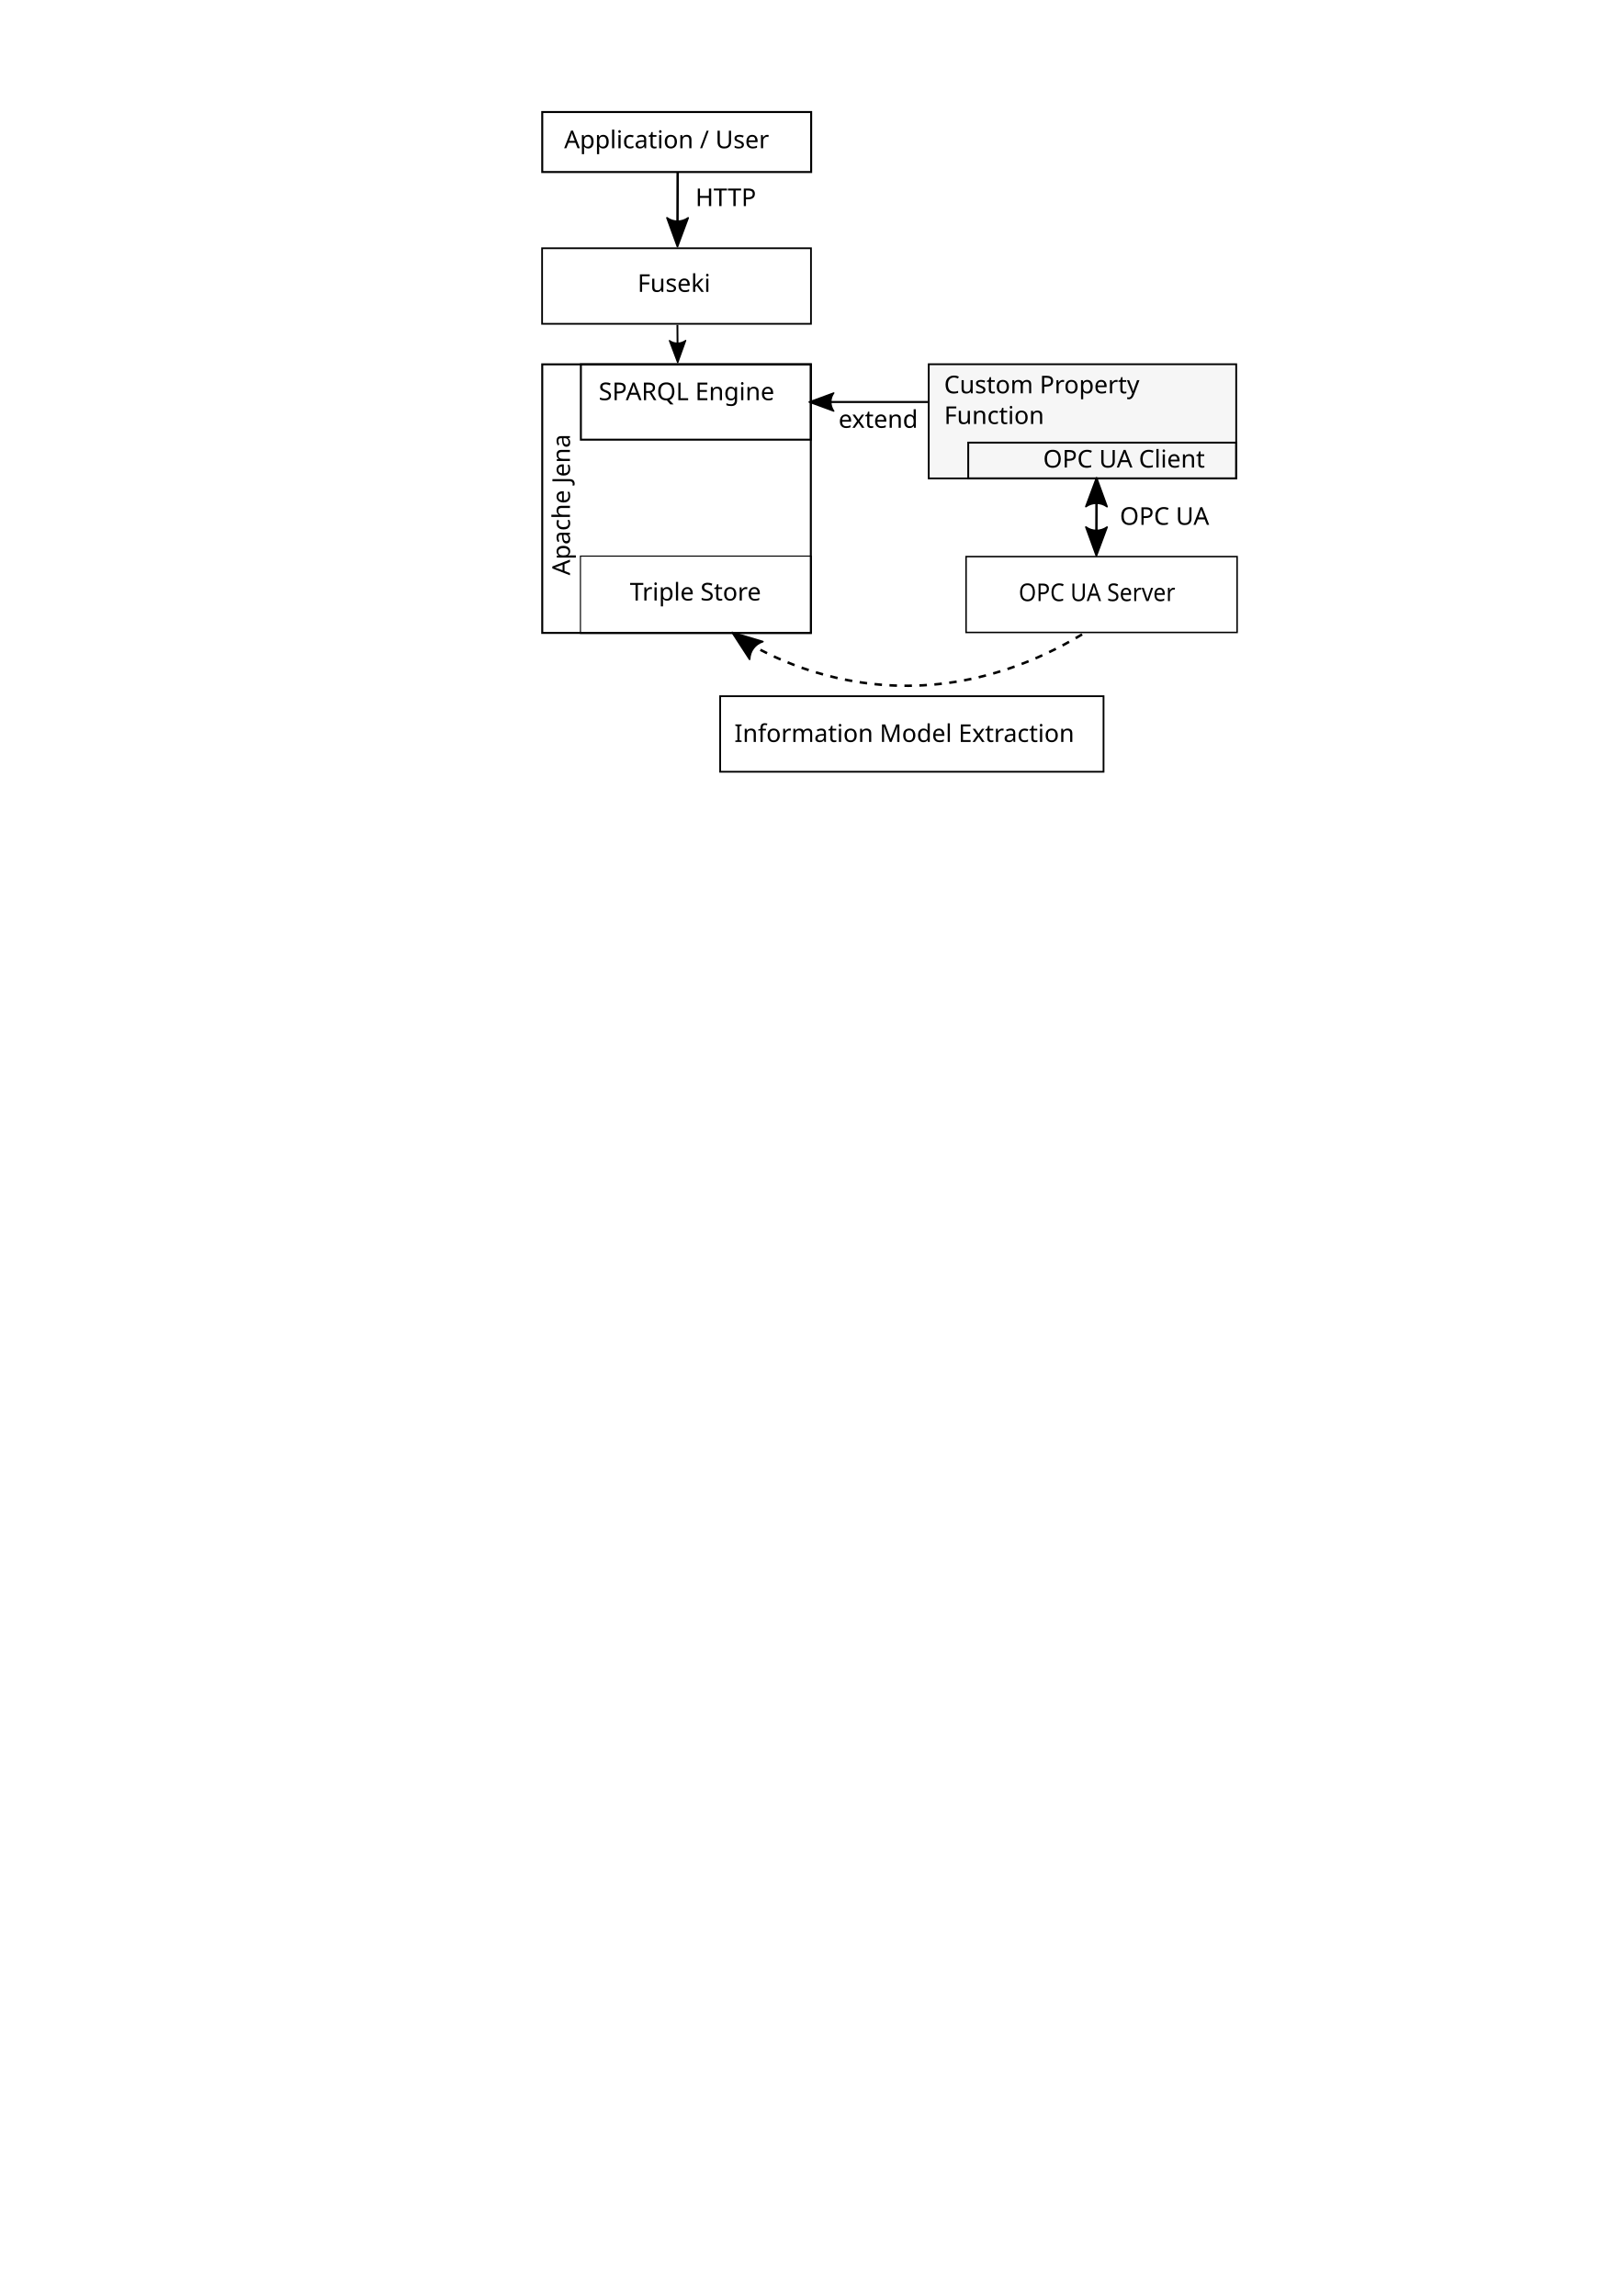
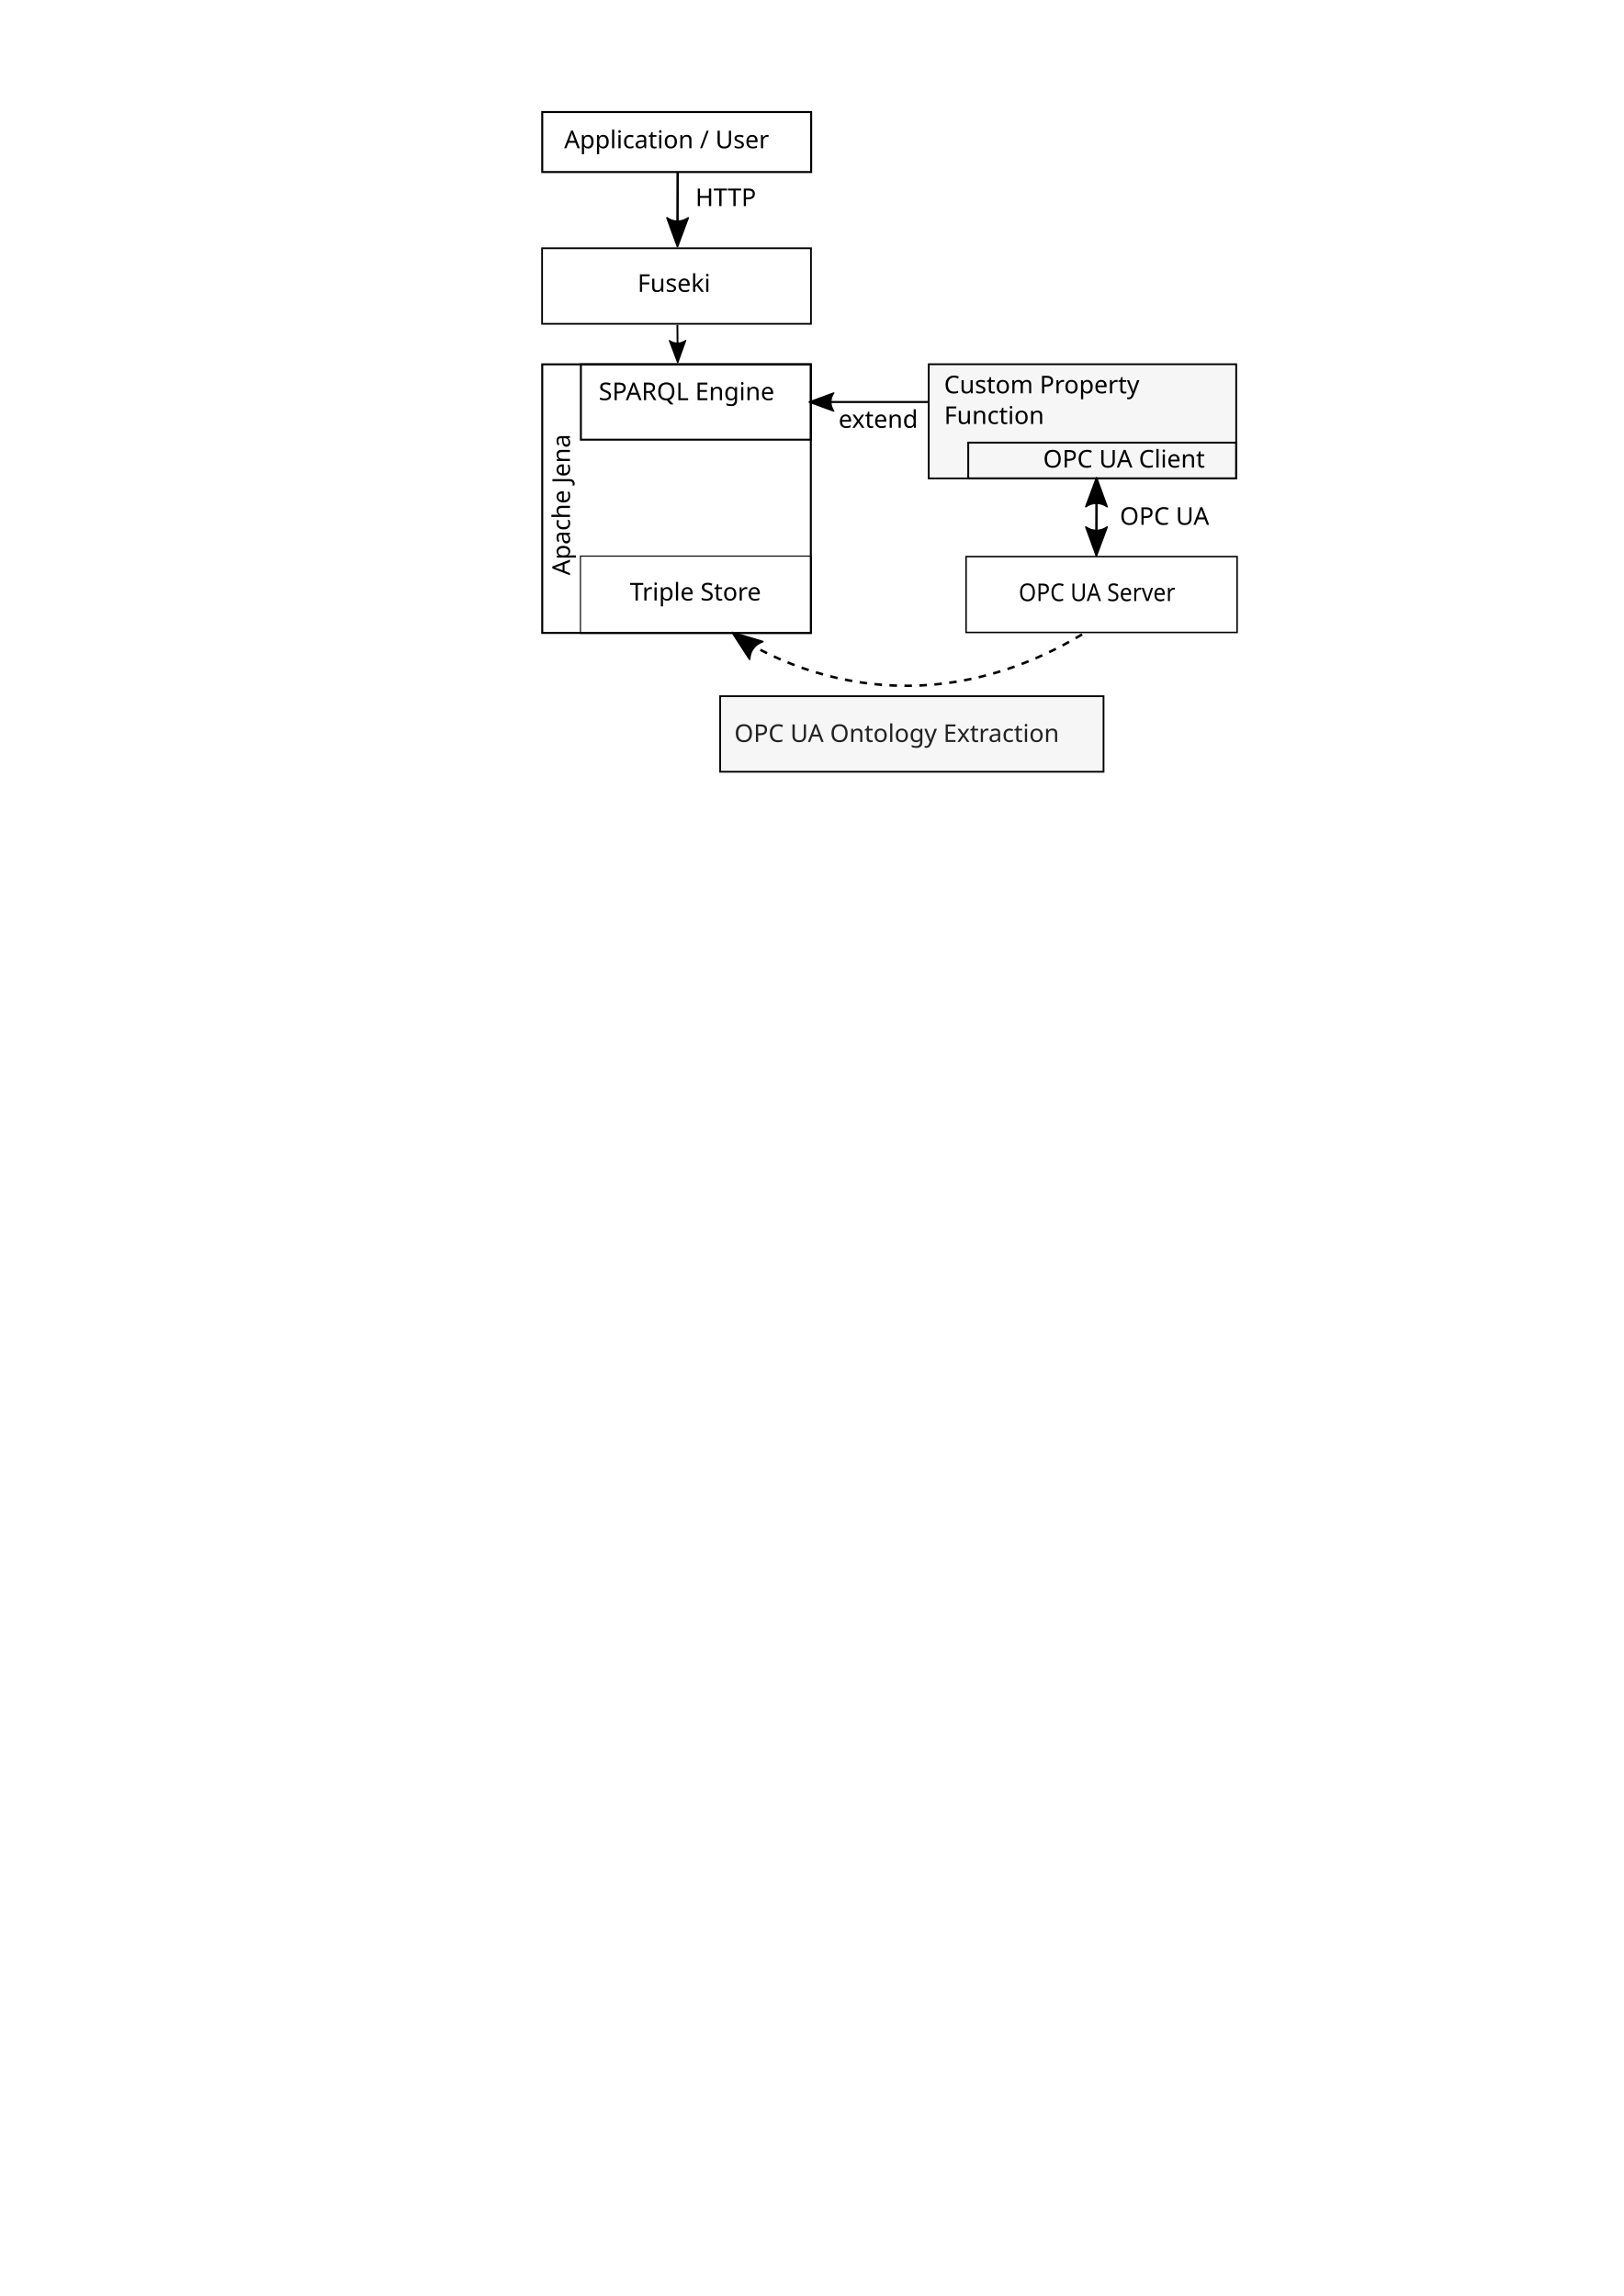
<svg xmlns="http://www.w3.org/2000/svg" xmlns:xlink="http://www.w3.org/1999/xlink" width="210mm" height="297mm" viewBox="0 0 210 297" version="1.1" id="svg8">
  <defs id="defs2">
    <marker style="overflow:visible;" id="marker3065" refX="0.0" refY="0.0" orient="auto">
      <path transform="scale(1.1) rotate(180) translate(1,0)" d="M 8.719,4.034 L -2.207,0.016 L 8.719,-4.002 C 6.973,-1.63 6.983,1.616 8.719,4.034 z " style="fill-rule:evenodd;stroke-width:0.625;stroke-linejoin:round;stroke:#000000;stroke-opacity:1;fill:#000000;fill-opacity:1" id="path3063" />
    </marker>
    <marker style="overflow:visible;" id="marker2995" refX="0.0" refY="0.0" orient="auto">
      <path transform="scale(1.1) rotate(180) translate(1,0)" d="M 8.719,4.034 L -2.207,0.016 L 8.719,-4.002 C 6.973,-1.63 6.983,1.616 8.719,4.034 z " style="fill-rule:evenodd;stroke-width:0.625;stroke-linejoin:round;stroke:#000000;stroke-opacity:1;fill:#000000;fill-opacity:1" id="path2993" />
    </marker>
    <marker orient="auto" refY="0.0" refX="0.0" id="Arrow2Lstart" style="overflow:visible">
      <path id="path911" style="fill-rule:evenodd;stroke-width:0.625;stroke-linejoin:round;stroke:#000000;stroke-opacity:1;fill:#000000;fill-opacity:1" d="M 8.719,4.034 L -2.207,0.016 L 8.719,-4.002 C 6.973,-1.63 6.983,1.616 8.719,4.034 z " transform="scale(1.1) translate(1,0)" />
    </marker>
    <marker orient="auto" refY="0.0" refX="0.0" id="Arrow1Lstart" style="overflow:visible">
      <path id="path893" d="M 0.0,0.0 L 5.0,-5.0 L -12.5,0.0 L 5.0,5.0 L 0.0,0.0 z " style="fill-rule:evenodd;stroke:#000000;stroke-width:1pt;stroke-opacity:1;fill:#000000;fill-opacity:1" transform="scale(0.8) translate(12.5,0)" />
    </marker>
    <marker orient="auto" refY="0.0" refX="0.0" id="Arrow2Lend" style="overflow:visible;">
      <path id="path914" style="fill-rule:evenodd;stroke-width:0.625;stroke-linejoin:round;stroke:#000000;stroke-opacity:1;fill:#000000;fill-opacity:1" d="M 8.719,4.034 L -2.207,0.016 L 8.719,-4.002 C 6.973,-1.63 6.983,1.616 8.719,4.034 z " transform="scale(1.1) rotate(180) translate(1,0)" />
    </marker>
    <linearGradient id="linearGradient82">
      <stop style="stop-color:#000000;stop-opacity:1;" offset="0" id="stop78" />
      <stop style="stop-color:#000000;stop-opacity:0;" offset="1" id="stop80" />
    </linearGradient>
    <linearGradient xlink:href="#linearGradient82" id="linearGradient84" x1="85.794" y1="22.514" x2="85.526" y2="29.73" gradientUnits="userSpaceOnUse" gradientTransform="translate(-0.2672695,-0.6681738)" />
    <marker orient="auto" refY="0" refX="0" id="Arrow2Lend-0" style="overflow:visible">
      <path id="path914-1" style="fill:#000000;fill-opacity:1;fill-rule:evenodd;stroke:#000000;stroke-width:0.625;stroke-linejoin:round;stroke-opacity:1" d="M 8.719,4.034 -2.207,0.016 8.719,-4.002 c -1.745,2.372 -1.735,5.617 -6e-7,8.035 z" transform="matrix(-1.1,0,0,-1.1,-1.1,0)" />
    </marker>
    <marker orient="auto" refY="0" refX="0" id="Arrow2Lend-0-9" style="overflow:visible">
      <path id="path914-1-0" style="fill:#000000;fill-opacity:1;fill-rule:evenodd;stroke:#000000;stroke-width:0.625;stroke-linejoin:round;stroke-opacity:1" d="M 8.719,4.034 -2.207,0.016 8.719,-4.002 c -1.745,2.372 -1.735,5.617 -6e-7,8.035 z" transform="matrix(-1.1,0,0,-1.1,-1.1,0)" />
    </marker>
  </defs>
  <g id="layer1">
    <rect style="opacity:1;vector-effect:none;fill:none;fill-opacity:0.169;fill-rule:evenodd;stroke:#000000;stroke-width:0.26;stroke-linecap:butt;stroke-linejoin:miter;stroke-miterlimit:4;stroke-dasharray:none;stroke-dashoffset:0;stroke-opacity:1" id="rect10" width="34.74" height="34.74" x="70.13" y="47.13" />
    <rect style="opacity:1;vector-effect:none;fill:none;fill-opacity:0.169;fill-rule:evenodd;stroke:#000000;stroke-width:0.225;stroke-linecap:butt;stroke-linejoin:miter;stroke-miterlimit:4;stroke-dasharray:none;stroke-dashoffset:0;stroke-opacity:1" id="rect12" width="34.775" height="9.775" x="70.112" y="32.112" />
    <rect style="opacity:1;vector-effect:none;fill:none;fill-opacity:0.169;fill-rule:evenodd;stroke:#000000;stroke-width:0.254;stroke-linecap:butt;stroke-linejoin:miter;stroke-miterlimit:4;stroke-dasharray:none;stroke-dashoffset:0;stroke-opacity:1" id="rect14" width="29.746" height="9.746" x="75.127" y="47.127" />
    <text xml:space="preserve" style="font-style:normal;font-weight:normal;font-size:3.175px;line-height:1.25;font-family:sans-serif;letter-spacing:0px;word-spacing:0px;fill:#000000;fill-opacity:1;stroke:none;stroke-width:0.265" x="77.434" y="51.762" id="text18">
      <tspan id="tspan16" x="77.434" y="51.762" style="stroke-width:0.265">SPARQL Engine</tspan>
    </text>
    <text xml:space="preserve" style="font-style:normal;font-weight:normal;font-size:3.175px;line-height:1.25;font-family:sans-serif;letter-spacing:0px;word-spacing:0px;fill:#000000;fill-opacity:1;stroke:none;stroke-width:0.265" x="82.455" y="37.754" id="text22">
      <tspan id="tspan20" x="82.455" y="37.754" style="stroke-width:0.265">Fuseki</tspan>
    </text>
    <text xml:space="preserve" style="font-style:normal;font-weight:normal;font-size:3.175px;line-height:1.25;font-family:sans-serif;letter-spacing:0px;word-spacing:0px;fill:#000000;fill-opacity:1;stroke:none;stroke-width:0.265" x="-74.418" y="73.715" id="text26" transform="rotate(-90)">
      <tspan id="tspan24" x="-74.418" y="73.715" style="stroke-width:0.265">Apache Jena</tspan>
    </text>
    <flowRoot xml:space="preserve" id="flowRoot28" style="fill:black;fill-opacity:1;stroke:none;font-family:sans-serif;font-style:normal;font-weight:normal;font-size:12px;line-height:1.25;letter-spacing:0px;word-spacing:0px">
      <flowRegion id="flowRegion30">
        <rect id="rect32" width="124.249" height="52.528" x="493.965" y="163.885" />
      </flowRegion>
      <flowPara id="flowPara34" />
    </flowRoot>
    <rect style="opacity:1;vector-effect:none;fill:#cccccc;fill-opacity:0.169;fill-rule:evenodd;stroke:#000000;stroke-width:0.231;stroke-linecap:butt;stroke-linejoin:miter;stroke-miterlimit:4;stroke-dasharray:none;stroke-dashoffset:0;stroke-opacity:1" id="rect36" width="39.769" height="14.769" x="120.116" y="47.116" />
    <text xml:space="preserve" style="font-style:normal;font-weight:normal;font-size:3.175px;line-height:1.25;font-family:sans-serif;letter-spacing:0px;word-spacing:0px;fill:#000000;fill-opacity:1;stroke:none;stroke-width:0.265" x="134.916" y="60.481" id="text40">
      <tspan x="134.916" y="60.481" style="stroke-width:0.265" id="tspan42">OPC UA Client </tspan>
    </text>
    <rect style="opacity:1;vector-effect:none;fill:none;fill-opacity:0.169;fill-rule:evenodd;stroke:#000000;stroke-width:0.192;stroke-linecap:butt;stroke-linejoin:miter;stroke-miterlimit:4;stroke-dasharray:none;stroke-dashoffset:0;stroke-opacity:1" id="rect44" width="35.054" height="9.808" x="124.946" y="72" />
    <text xml:space="preserve" style="font-style:normal;font-weight:normal;font-size:3.052px;line-height:1.25;font-family:sans-serif;letter-spacing:0px;word-spacing:0px;fill:#000000;fill-opacity:1;stroke:none;stroke-width:0.254" x="137.141" y="74.697" id="text48" transform="scale(0.9606932,1.040915)">
      <tspan id="tspan46" x="137.141" y="74.697" style="stroke-width:0.254">OPC UA Server</tspan>
    </text>
    <flowRoot xml:space="preserve" id="flowRoot50" style="fill:black;fill-opacity:1;stroke:none;font-family:sans-serif;font-style:normal;font-weight:normal;font-size:12px;line-height:1.25;letter-spacing:0px;word-spacing:0px">
      <flowRegion id="flowRegion52">
        <rect id="rect54" width="248.498" height="63.64" x="151.523" y="305.306" />
      </flowRegion>
      <flowPara id="flowPara56" />
    </flowRoot>
    <rect style="opacity:1;vector-effect:none;fill:none;fill-opacity:0.169;fill-rule:evenodd;stroke:#000000;stroke-width:0.142;stroke-linecap:butt;stroke-linejoin:miter;stroke-miterlimit:4;stroke-dasharray:none;stroke-dashoffset:0;stroke-opacity:1" id="rect58" width="29.858" height="9.993" x="75.071" y="71.936" />
    <text xml:space="preserve" style="font-style:normal;font-weight:normal;font-size:3.175px;line-height:1.25;font-family:sans-serif;letter-spacing:0px;word-spacing:0px;fill:#000000;fill-opacity:1;stroke:none;stroke-width:0.265" x="81.463" y="77.675" id="text62">
      <tspan id="tspan60" x="81.463" y="77.675" style="stroke-width:0.265">Triple Store</tspan>
    </text>
    <flowRoot xml:space="preserve" id="flowRoot64" style="fill:black;fill-opacity:1;stroke:none;font-family:sans-serif;font-style:normal;font-weight:normal;font-size:12px;line-height:1.25;letter-spacing:0px;word-spacing:0px">
      <flowRegion id="flowRegion66">
        <rect id="rect68" width="151.523" height="35.355" x="249.508" y="43.677" />
      </flowRegion>
      <flowPara id="flowPara70" />
    </flowRoot>
    <rect style="opacity:1;vector-effect:none;fill:none;fill-opacity:0.169;fill-rule:evenodd;stroke:#000000;stroke-width:0.259;stroke-linecap:butt;stroke-linejoin:miter;stroke-miterlimit:4;stroke-dasharray:none;stroke-dashoffset:0;stroke-opacity:1" id="rect72" width="34.779" height="7.761" x="70.13" y="14.491" />
    <text xml:space="preserve" style="font-style:normal;font-weight:normal;font-size:3.175px;line-height:1.25;font-family:sans-serif;letter-spacing:0px;word-spacing:0px;fill:url(#linearGradient84);fill-opacity:1;stroke:none;stroke-width:0.265" x="72.965" y="19.173" id="text76">
      <tspan id="tspan74" x="72.965" y="19.173" style="fill:url(#linearGradient84);fill-opacity:1;stroke-width:0.265">Application / User</tspan>
    </text>
    <path style="fill:none;stroke:#000000;stroke-width:0.238;stroke-linecap:butt;stroke-linejoin:miter;stroke-miterlimit:4;stroke-dasharray:none;stroke-opacity:1;marker-end:url(#Arrow2Lend)" d="m 87.612,42.026 0.033,4.568" id="path86" />
    <path style="fill:none;stroke:#000000;stroke-width:0.31;stroke-linecap:butt;stroke-linejoin:miter;stroke-miterlimit:4;stroke-dasharray:none;stroke-opacity:1;marker-end:url(#Arrow2Lend-0)" d="m 87.646,22.221 -0.031,9.272" id="path86-2" />
    <text xml:space="preserve" style="font-style:normal;font-weight:normal;font-size:3.175px;line-height:1.25;font-family:sans-serif;letter-spacing:0px;word-spacing:0px;fill:#000000;fill-opacity:1;stroke:none;stroke-width:0.265" x="89.936" y="26.657" id="text1808">
      <tspan id="tspan1806" x="89.936" y="26.657" style="stroke-width:0.265">HTTP</tspan>
    </text>
    <rect style="opacity:1;vector-effect:none;fill:none;fill-opacity:0.169;fill-rule:evenodd;stroke:#000000;stroke-width:0.241;stroke-linecap:butt;stroke-linejoin:miter;stroke-miterlimit:4;stroke-dasharray:none;stroke-dashoffset:0;stroke-opacity:1" id="rect2816" width="34.653" height="4.622" x="125.226" y="57.257" />
    <path style="fill:none;stroke:#000000;stroke-width:0.31;stroke-linecap:butt;stroke-linejoin:miter;stroke-miterlimit:4;stroke-dasharray:none;stroke-opacity:1;marker-start:url(#Arrow2Lstart);marker-end:url(#Arrow2Lend-0-9)" d="m 141.825,62.221 -0.031,9.272" id="path86-2-7" />
    <text xml:space="preserve" style="font-style:normal;font-weight:normal;font-size:3.175px;line-height:1.25;font-family:sans-serif;letter-spacing:0px;word-spacing:0px;fill:#000000;fill-opacity:1;stroke:none;stroke-width:0.265" x="122.105" y="50.876" id="text2983">
      <tspan id="tspan2981" x="122.105" y="50.876" style="stroke-width:0.265">Custom Property</tspan>
      <tspan x="122.105" y="54.844" style="stroke-width:0.265" id="tspan3506">Function</tspan>
    </text>
    <path style="fill:none;stroke:#000000;stroke-width:0.265px;stroke-linecap:butt;stroke-linejoin:miter;stroke-opacity:1;marker-end:url(#marker2995)" d="M 120,52 H 105" id="path2985" />
    <text xml:space="preserve" style="font-style:normal;font-weight:normal;font-size:3.175px;line-height:1.25;font-family:sans-serif;letter-spacing:0px;word-spacing:0px;fill:#000000;fill-opacity:1;stroke:none;stroke-width:0.265" x="108.455" y="55.337" id="text3047">
      <tspan id="tspan3045" x="108.455" y="55.337" style="stroke-width:0.265">extend</tspan>
    </text>
    <text xml:space="preserve" style="font-style:normal;font-weight:normal;font-size:3.175px;line-height:1.25;font-family:sans-serif;letter-spacing:0px;word-spacing:0px;fill:#000000;fill-opacity:1;stroke:none;stroke-width:0.265" x="144.837" y="67.887" id="text3051">
      <tspan id="tspan3049" x="144.837" y="67.887" style="stroke-width:0.265">OPC UA</tspan>
    </text>
    <path style="fill:none;stroke:#000000;stroke-width:0.323;stroke-linecap:butt;stroke-linejoin:miter;stroke-miterlimit:4;stroke-dasharray:0.969, 0.969;stroke-dashoffset:0;stroke-opacity:1;marker-end:url(#marker3065)" d="m 139.954,82.064 c -24.949,14.949 -44.909,0 -44.909,0" id="path3055" />
    <text xml:space="preserve" style="font-style:normal;font-weight:normal;font-size:3.175px;line-height:1.25;font-family:sans-serif;letter-spacing:0px;word-spacing:0px;fill:#000000;fill-opacity:1;stroke:none;stroke-width:0.265" x="94.976" y="95.976" id="text3123">
-       <tspan id="tspan3121" x="94.976" y="95.976" style="stroke-width:0.265">Information Model Extraction</tspan>
+       <tspan id="tspan3121" x="94.976" y="95.976" style="stroke-width:0.265">OPC UA Ontology Extraction</tspan>
    </text>
-     <rect style="opacity:1;vector-effect:none;fill:none;fill-opacity:0.169;fill-rule:evenodd;stroke:#000000;stroke-width:0.228;stroke-linecap:butt;stroke-linejoin:miter;stroke-miterlimit:4;stroke-dasharray:none;stroke-dashoffset:0;stroke-opacity:1" id="rect44-7" width="49.585" height="9.772" x="93.14" y="90.058" />
+     <rect style="opacity:1;vector-effect:none;fill:#cccccc;fill-opacity:0.169;fill-rule:evenodd;stroke:#000000;stroke-width:0.228;stroke-linecap:butt;stroke-linejoin:miter;stroke-miterlimit:4;stroke-dasharray:none;stroke-dashoffset:0;stroke-opacity:1" id="rect44-7" width="49.585" height="9.772" x="93.14" y="90.058" />
  </g>
</svg>
